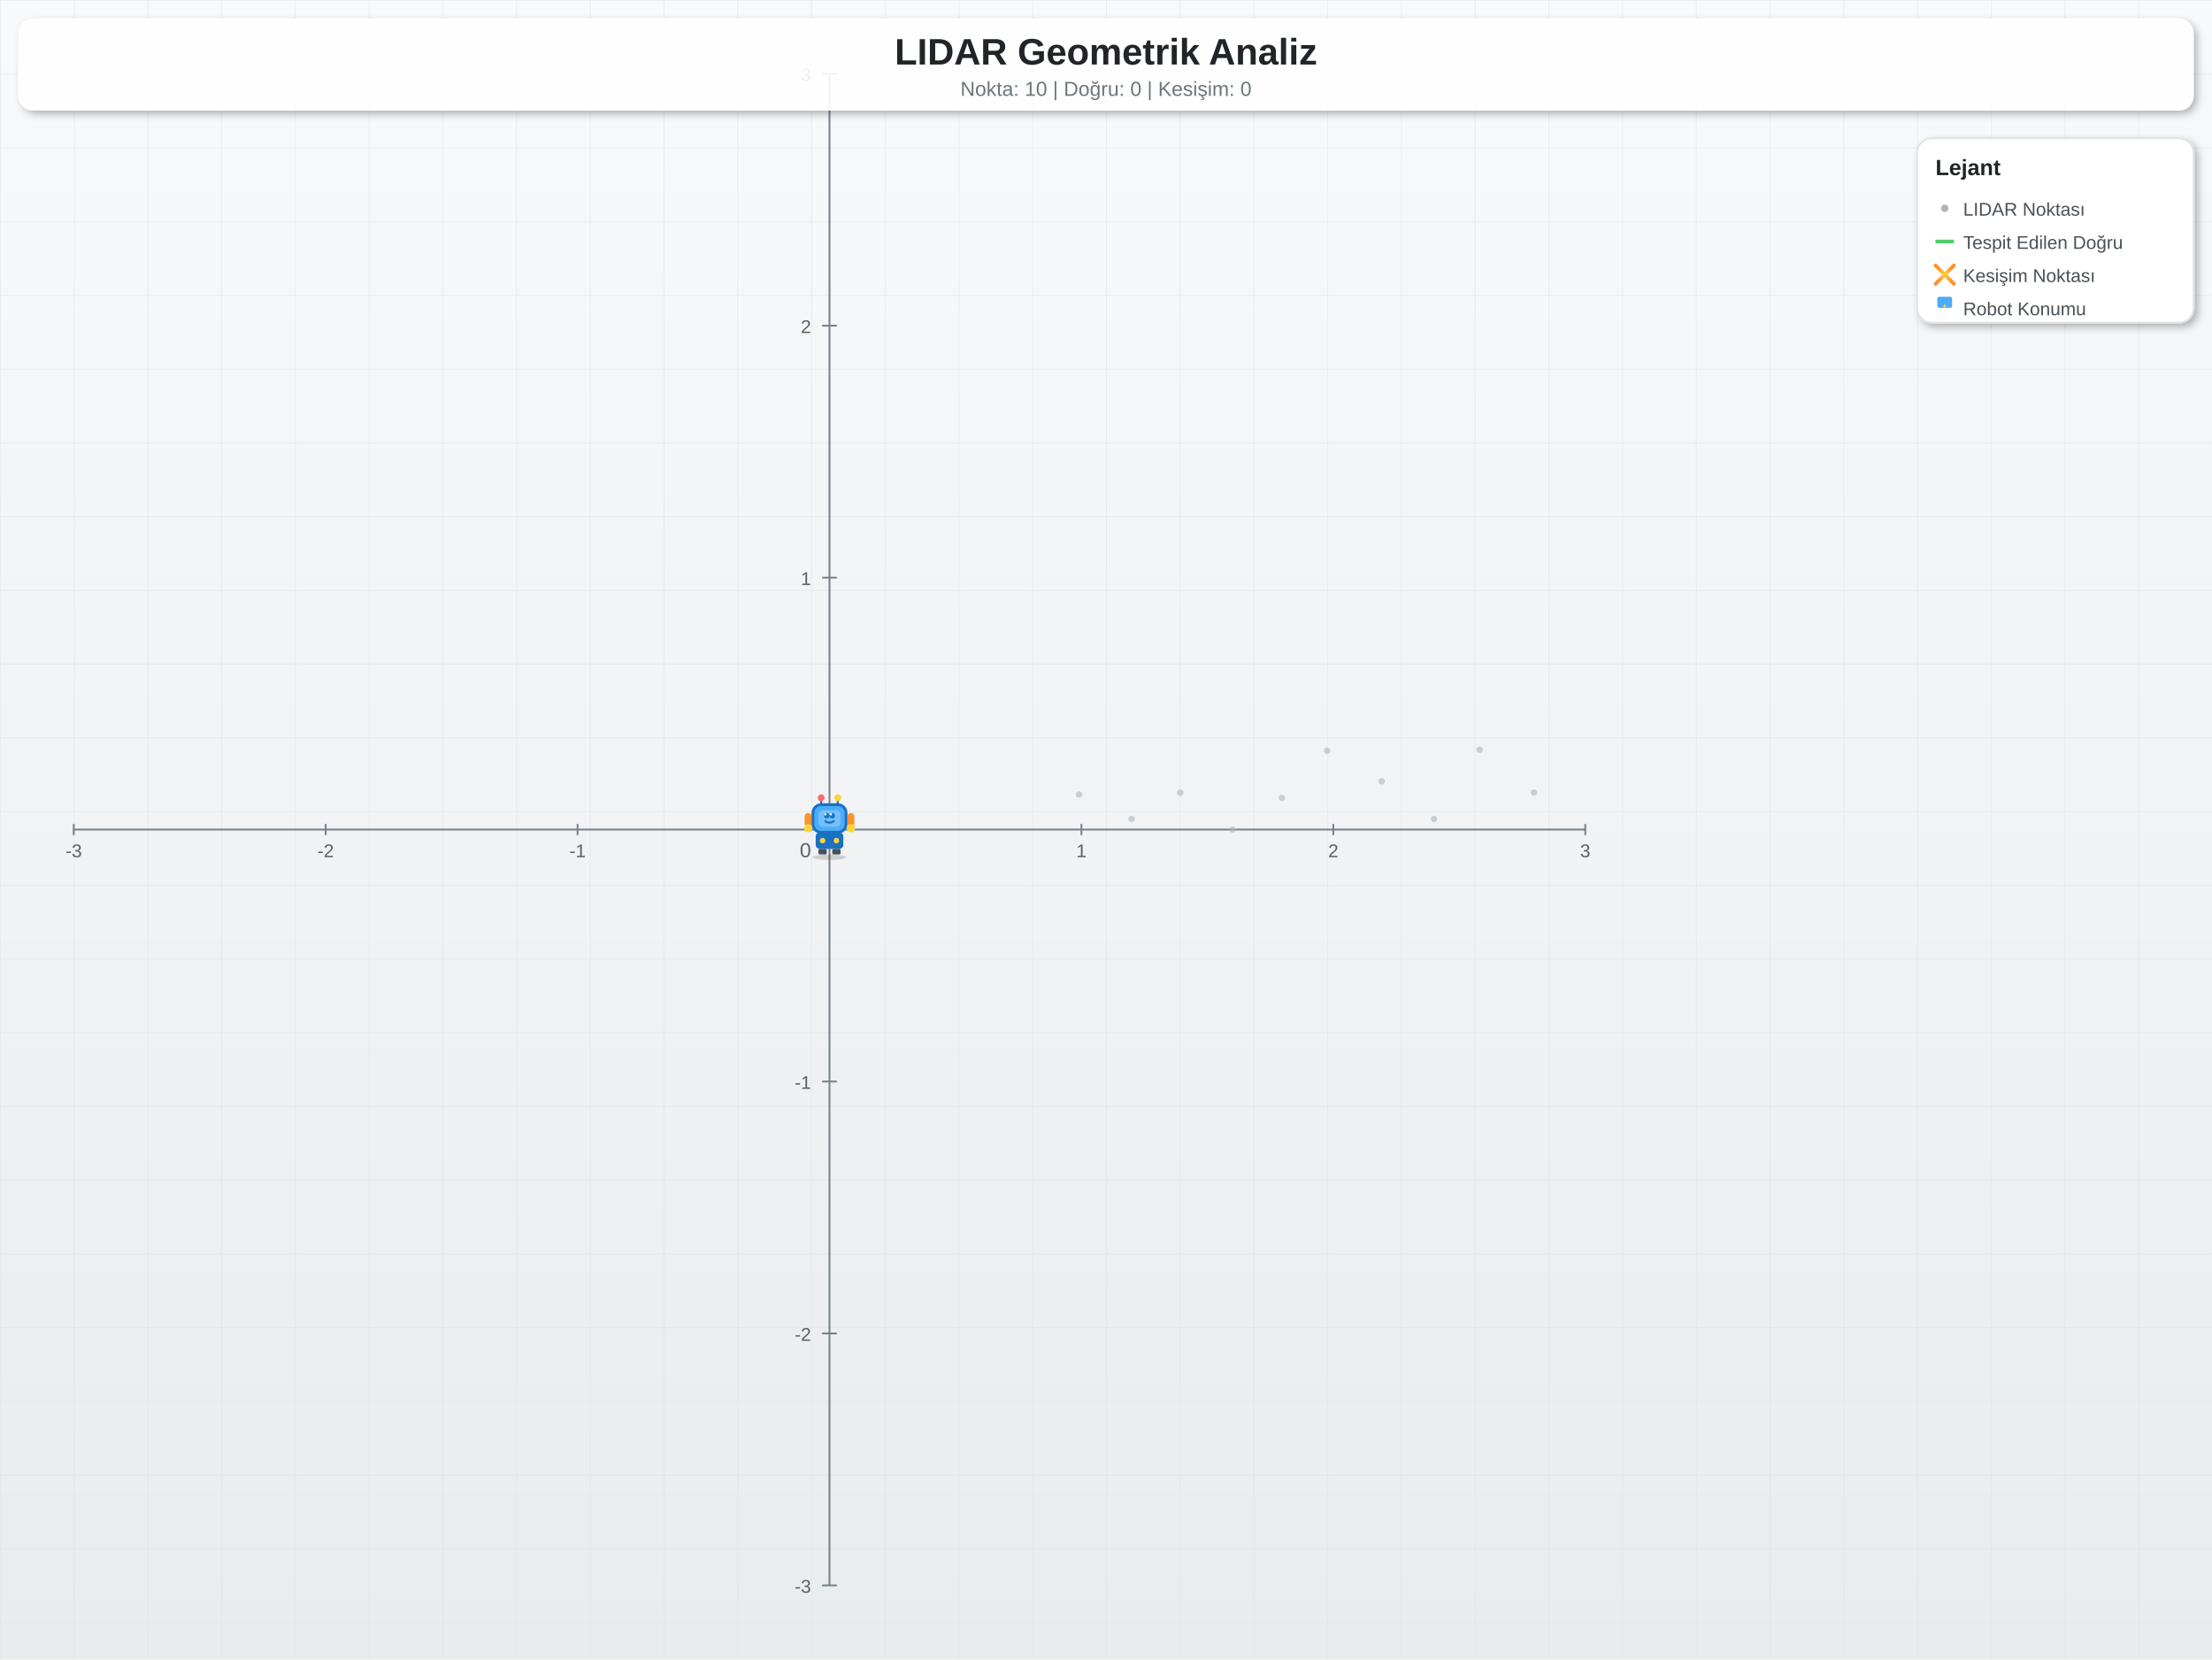
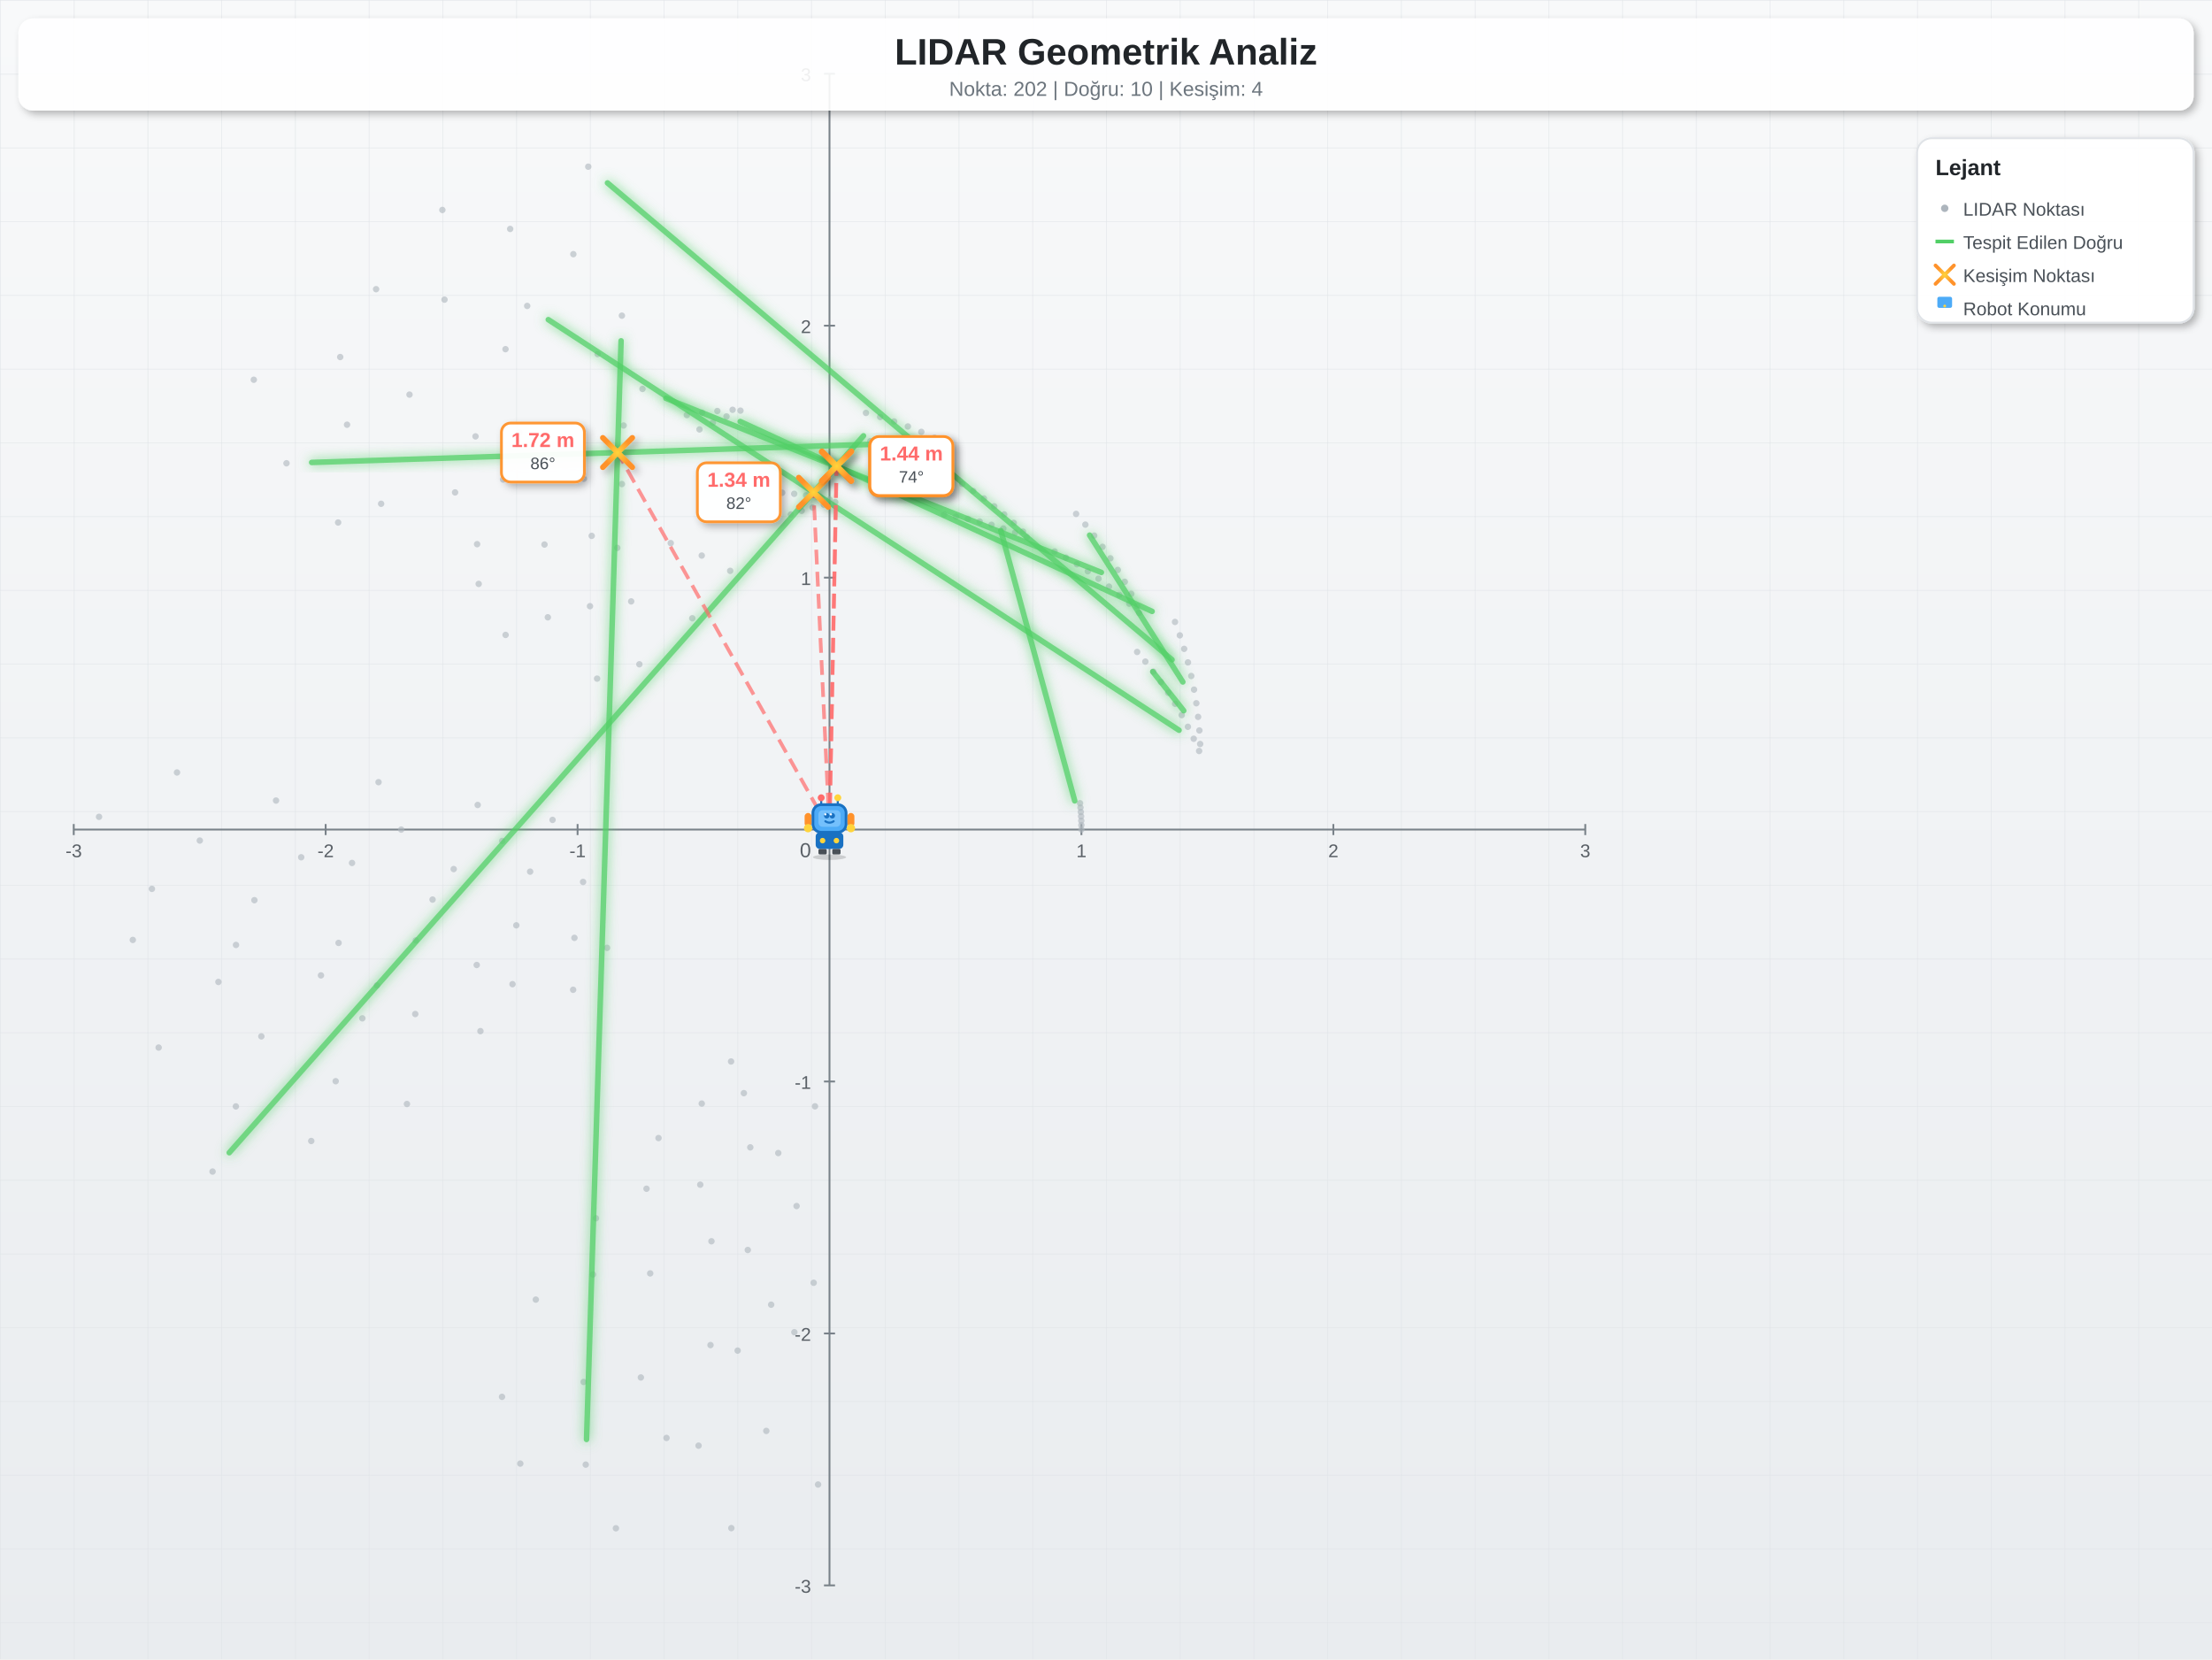
<svg xmlns="http://www.w3.org/2000/svg" width="1200" height="900">
  <defs>
    <linearGradient id="bgGrad" x1="0%" y1="0%" x2="0%" y2="100%">
      <stop offset="0%" style="stop-color:#f8f9fa;stop-opacity:1" />
      <stop offset="100%" style="stop-color:#e9ecef;stop-opacity:1" />
    </linearGradient>
    <radialGradient id="robotGrad">
      <stop offset="0%" style="stop-color:#ff6b6b;stop-opacity:1" />
      <stop offset="70%" style="stop-color:#ee5a52;stop-opacity:1" />
      <stop offset="100%" style="stop-color:#c92a2a;stop-opacity:0.8" />
    </radialGradient>
    <radialGradient id="intersectGrad">
      <stop offset="0%" style="stop-color:#ffd43b;stop-opacity:1" />
      <stop offset="100%" style="stop-color:#ff922b;stop-opacity:1" />
    </radialGradient>
    <filter id="shadow" x="-50%" y="-50%" width="200%" height="200%">
      <feGaussianBlur in="SourceAlpha" stdDeviation="2" />
      <feOffset dx="2" dy="2" result="offsetblur" />
      <feComponentTransfer>
        <feFuncA type="linear" slope="0.3" />
      </feComponentTransfer>
      <feMerge>
        <feMergeNode />
        <feMergeNode in="SourceGraphic" />
      </feMerge>
    </filter>
    <filter id="glow" x="-50%" y="-50%" width="200%" height="200%">
      <feGaussianBlur stdDeviation="3" result="coloredBlur" />
      <feMerge>
        <feMergeNode in="coloredBlur" />
        <feMergeNode in="SourceGraphic" />
      </feMerge>
    </filter>
    <pattern id="grid" width="40" height="40" patternUnits="userSpaceOnUse">
      <path d="M 40 0 L 0 0 0 40" fill="none" stroke="#dee2e6" stroke-width="0.5" />
    </pattern>
  </defs>
  <rect width="100%" height="100%" fill="url(#bgGrad)" />
  <rect width="100%" height="100%" fill="url(#grid)" />
  <g id="axes" style="stroke:#6c757d; stroke-width:1; opacity:0.9;">
    <line x1="40" y1="450" x2="860" y2="450" />
    <line x1="450" y1="860" x2="450" y2="40" />
    <g style="font-family:Arial, sans-serif; font-size:10px; fill:#495057; stroke:none;">
      <line x1="40" y1="447" x2="40" y2="453" style="stroke:#6c757d; stroke-width:1;" />
      <text x="40" y="465" text-anchor="middle">-3</text>
      <line x1="176.667" y1="447" x2="176.667" y2="453" style="stroke:#6c757d; stroke-width:1;" />
      <text x="176.667" y="465" text-anchor="middle">-2</text>
      <line x1="313.333" y1="447" x2="313.333" y2="453" style="stroke:#6c757d; stroke-width:1;" />
      <text x="313.333" y="465" text-anchor="middle">-1</text>
      <line x1="586.667" y1="447" x2="586.667" y2="453" style="stroke:#6c757d; stroke-width:1;" />
      <text x="586.667" y="465" text-anchor="middle">1</text>
      <line x1="723.333" y1="447" x2="723.333" y2="453" style="stroke:#6c757d; stroke-width:1;" />
      <text x="723.333" y="465" text-anchor="middle">2</text>
      <line x1="860" y1="447" x2="860" y2="453" style="stroke:#6c757d; stroke-width:1;" />
      <text x="860" y="465" text-anchor="middle">3</text>
-       <line x1="446" y1="860" x2="454" y2="860" style="stroke:#6c757d;" />
+       <line x1="447" y1="860" x2="453" y2="860" style="stroke:#6c757d;" />
      <text x="440" y="864" text-anchor="end">-3</text>
-       <line x1="446" y1="723.333" x2="454" y2="723.333" style="stroke:#6c757d;" />
+       <line x1="447" y1="723.333" x2="453" y2="723.333" style="stroke:#6c757d;" />
      <text x="440" y="727.333" text-anchor="end">-2</text>
-       <line x1="446" y1="586.667" x2="454" y2="586.667" style="stroke:#6c757d;" />
+       <line x1="447" y1="586.667" x2="453" y2="586.667" style="stroke:#6c757d;" />
      <text x="440" y="590.667" text-anchor="end">-1</text>
-       <line x1="446" y1="313.333" x2="454" y2="313.333" style="stroke:#6c757d;" />
+       <line x1="447" y1="313.333" x2="453" y2="313.333" style="stroke:#6c757d;" />
      <text x="440" y="317.333" text-anchor="end">1</text>
-       <line x1="446" y1="176.667" x2="454" y2="176.667" style="stroke:#6c757d;" />
+       <line x1="447" y1="176.667" x2="453" y2="176.667" style="stroke:#6c757d;" />
      <text x="440" y="180.667" text-anchor="end">2</text>
-       <line x1="446" y1="40" x2="454" y2="40" style="stroke:#6c757d;" />
+       <line x1="447" y1="40" x2="453" y2="40" style="stroke:#6c757d;" />
      <text x="440" y="44" text-anchor="end">3</text>
      <text x="440" y="465" text-anchor="end" font-size="11">0</text>
    </g>
  </g>
  <rect x="10" y="10" width="1180" height="50" rx="8" fill="white" opacity="0.9" filter="url(#shadow)" />
  <text x="600" y="35" text-anchor="middle" font-family="Arial, sans-serif" font-size="20" font-weight="bold" fill="#212529">LIDAR Geometrik Analiz</text>
-   <text x="600" y="52" text-anchor="middle" font-family="Arial, sans-serif" font-size="11" fill="#6c757d">Nokta: 10 | Doğru: 0 | Kesişim: 0</text>
+   <text x="600" y="52" text-anchor="middle" font-family="Arial, sans-serif" font-size="11" fill="#6c757d">Nokta: 202 | Doğru: 10 | Kesişim: 4</text>
  <g id="lidar-points">
-     <circle cx="668.667" cy="450" r="1.75" fill="#adb5bd" opacity="0.6" />
-     <circle cx="777.95" cy="444.276" r="1.75" fill="#adb5bd" opacity="0.6" />
-     <circle cx="613.9" cy="444.276" r="1.75" fill="#adb5bd" opacity="0.6" />
-     <circle cx="832.142" cy="429.973" r="1.75" fill="#adb5bd" opacity="0.6" />
-     <circle cx="695.401" cy="432.84" r="1.75" fill="#adb5bd" opacity="0.6" />
-     <circle cx="749.523" cy="423.795" r="1.75" fill="#adb5bd" opacity="0.6" />
-     <circle cx="640.285" cy="430" r="1.75" fill="#adb5bd" opacity="0.6" />
-     <circle cx="802.685" cy="406.696" r="1.75" fill="#adb5bd" opacity="0.6" />
-     <circle cx="585.337" cy="430.98" r="1.75" fill="#adb5bd" opacity="0.6" />
-     <circle cx="719.968" cy="407.241" r="1.75" fill="#adb5bd" opacity="0.6" />
+     <circle cx="586.667" cy="450" r="1.75" fill="#adb5bd" opacity="0.6" />
+     <circle cx="586.646" cy="447.615" r="1.75" fill="#adb5bd" opacity="0.6" />
+     <circle cx="586.583" cy="445.23" r="1.75" fill="#adb5bd" opacity="0.6" />
+     <circle cx="586.479" cy="442.847" r="1.75" fill="#adb5bd" opacity="0.6" />
+     <circle cx="586.334" cy="440.467" r="1.75" fill="#adb5bd" opacity="0.6" />
+     <circle cx="586.147" cy="438.089" r="1.75" fill="#adb5bd" opacity="0.6" />
+     <circle cx="585.918" cy="435.714" r="1.75" fill="#adb5bd" opacity="0.6" />
+     <circle cx="650.52" cy="407.378" r="1.75" fill="#adb5bd" opacity="0.6" />
+     <circle cx="651.077" cy="403.578" r="1.75" fill="#adb5bd" opacity="0.6" />
+     <circle cx="647.585" cy="400.737" r="1.75" fill="#adb5bd" opacity="0.6" />
+     <circle cx="650.655" cy="396.235" r="1.75" fill="#adb5bd" opacity="0.6" />
+     <circle cx="644.431" cy="394.248" r="1.75" fill="#adb5bd" opacity="0.6" />
+     <circle cx="649.963" cy="388.865" r="1.75" fill="#adb5bd" opacity="0.6" />
+     <circle cx="641.067" cy="387.918" r="1.75" fill="#adb5bd" opacity="0.6" />
+     <circle cx="649" cy="381.479" r="1.75" fill="#adb5bd" opacity="0.6" />
+     <circle cx="637.5" cy="381.756" r="1.75" fill="#adb5bd" opacity="0.6" />
+     <circle cx="647.763" cy="374.086" r="1.75" fill="#adb5bd" opacity="0.6" />
+     <circle cx="633.737" cy="375.765" r="1.75" fill="#adb5bd" opacity="0.6" />
+     <circle cx="646.252" cy="366.696" r="1.75" fill="#adb5bd" opacity="0.6" />
+     <circle cx="629.786" cy="369.954" r="1.75" fill="#adb5bd" opacity="0.6" />
+     <circle cx="644.463" cy="359.32" r="1.75" fill="#adb5bd" opacity="0.6" />
+     <circle cx="625.654" cy="364.328" r="1.75" fill="#adb5bd" opacity="0.6" />
+     <circle cx="642.398" cy="351.968" r="1.75" fill="#adb5bd" opacity="0.6" />
+     <circle cx="621.351" cy="358.891" r="1.75" fill="#adb5bd" opacity="0.6" />
+     <circle cx="640.055" cy="344.651" r="1.75" fill="#adb5bd" opacity="0.6" />
+     <circle cx="616.883" cy="353.65" r="1.75" fill="#adb5bd" opacity="0.6" />
+     <circle cx="637.434" cy="337.378" r="1.75" fill="#adb5bd" opacity="0.6" />
+     <circle cx="617.926" cy="332.417" r="1.75" fill="#adb5bd" opacity="0.6" />
+     <circle cx="616.954" cy="328.701" r="1.75" fill="#adb5bd" opacity="0.6" />
+     <circle cx="612.629" cy="327.45" r="1.75" fill="#adb5bd" opacity="0.6" />
+     <circle cx="613.696" cy="322.107" r="1.75" fill="#adb5bd" opacity="0.6" />
+     <circle cx="607.191" cy="322.709" r="1.75" fill="#adb5bd" opacity="0.6" />
+     <circle cx="610.18" cy="315.593" r="1.75" fill="#adb5bd" opacity="0.6" />
+     <circle cx="601.621" cy="318.198" r="1.75" fill="#adb5bd" opacity="0.6" />
+     <circle cx="606.407" cy="309.17" r="1.75" fill="#adb5bd" opacity="0.6" />
+     <circle cx="595.929" cy="313.919" r="1.75" fill="#adb5bd" opacity="0.6" />
+     <circle cx="602.38" cy="302.848" r="1.75" fill="#adb5bd" opacity="0.6" />
+     <circle cx="590.125" cy="309.875" r="1.75" fill="#adb5bd" opacity="0.6" />
+     <circle cx="598.101" cy="296.637" r="1.75" fill="#adb5bd" opacity="0.6" />
+     <circle cx="584.217" cy="306.07" r="1.75" fill="#adb5bd" opacity="0.6" />
+     <circle cx="593.573" cy="290.546" r="1.75" fill="#adb5bd" opacity="0.6" />
+     <circle cx="578.216" cy="302.505" r="1.75" fill="#adb5bd" opacity="0.6" />
+     <circle cx="588.799" cy="284.585" r="1.75" fill="#adb5bd" opacity="0.6" />
+     <circle cx="572.13" cy="299.182" r="1.75" fill="#adb5bd" opacity="0.6" />
+     <circle cx="583.783" cy="278.765" r="1.75" fill="#adb5bd" opacity="0.6" />
+     <circle cx="556.992" cy="291.377" r="1.75" fill="#adb5bd" opacity="0.6" />
+     <circle cx="554.952" cy="288.388" r="1.75" fill="#adb5bd" opacity="0.6" />
+     <circle cx="550.667" cy="288.899" r="1.75" fill="#adb5bd" opacity="0.6" />
+     <circle cx="549.952" cy="283.652" r="1.75" fill="#adb5bd" opacity="0.6" />
+     <circle cx="544.3" cy="286.668" r="1.75" fill="#adb5bd" opacity="0.6" />
+     <circle cx="544.748" cy="279.07" r="1.75" fill="#adb5bd" opacity="0.6" />
+     <circle cx="537.901" cy="284.683" r="1.75" fill="#adb5bd" opacity="0.6" />
+     <circle cx="539.345" cy="274.65" r="1.75" fill="#adb5bd" opacity="0.6" />
+     <circle cx="531.479" cy="282.944" r="1.75" fill="#adb5bd" opacity="0.6" />
+     <circle cx="533.749" cy="270.4" r="1.75" fill="#adb5bd" opacity="0.6" />
+     <circle cx="525.043" cy="281.451" r="1.75" fill="#adb5bd" opacity="0.6" />
+     <circle cx="527.964" cy="266.329" r="1.75" fill="#adb5bd" opacity="0.6" />
+     <circle cx="518.603" cy="280.202" r="1.75" fill="#adb5bd" opacity="0.6" />
+     <circle cx="521.996" cy="262.444" r="1.75" fill="#adb5bd" opacity="0.6" />
+     <circle cx="512.168" cy="279.195" r="1.75" fill="#adb5bd" opacity="0.6" />
+     <circle cx="510.273" cy="239.804" r="1.75" fill="#adb5bd" opacity="0.6" />
+     <circle cx="506.949" cy="237.464" r="1.75" fill="#adb5bd" opacity="0.6" />
+     <circle cx="502.57" cy="239.155" r="1.75" fill="#adb5bd" opacity="0.6" />
+     <circle cx="499.804" cy="234.274" r="1.75" fill="#adb5bd" opacity="0.6" />
+     <circle cx="494.895" cy="238.785" r="1.75" fill="#adb5bd" opacity="0.6" />
+     <circle cx="492.506" cy="231.326" r="1.75" fill="#adb5bd" opacity="0.6" />
+     <circle cx="487.259" cy="238.693" r="1.75" fill="#adb5bd" opacity="0.6" />
+     <circle cx="485.062" cy="228.626" r="1.75" fill="#adb5bd" opacity="0.6" />
+     <circle cx="479.672" cy="238.875" r="1.75" fill="#adb5bd" opacity="0.6" />
+     <circle cx="477.481" cy="226.181" r="1.75" fill="#adb5bd" opacity="0.6" />
+     <circle cx="472.142" cy="239.327" r="1.75" fill="#adb5bd" opacity="0.6" />
+     <circle cx="469.773" cy="223.997" r="1.75" fill="#adb5bd" opacity="0.6" />
+     <circle cx="453.101" cy="272.36" r="1.75" fill="#adb5bd" opacity="0.6" />
+     <circle cx="450" cy="270.967" r="1.75" fill="#adb5bd" opacity="0.6" />
+     <circle cx="446.923" cy="273.727" r="1.75" fill="#adb5bd" opacity="0.6" />
+     <circle cx="443.704" cy="269.71" r="1.75" fill="#adb5bd" opacity="0.6" />
+     <circle cx="440.845" cy="275.306" r="1.75" fill="#adb5bd" opacity="0.6" />
+     <circle cx="437.32" cy="268.676" r="1.75" fill="#adb5bd" opacity="0.6" />
+     <circle cx="434.873" cy="277.094" r="1.75" fill="#adb5bd" opacity="0.6" />
+     <circle cx="430.857" cy="267.87" r="1.75" fill="#adb5bd" opacity="0.6" />
+     <circle cx="429.014" cy="279.084" r="1.75" fill="#adb5bd" opacity="0.6" />
+     <circle cx="424.322" cy="267.296" r="1.75" fill="#adb5bd" opacity="0.6" />
+     <circle cx="401.695" cy="222.744" r="1.75" fill="#adb5bd" opacity="0.6" />
+     <circle cx="397.429" cy="222.29" r="1.75" fill="#adb5bd" opacity="0.6" />
+     <circle cx="394.124" cy="225.894" r="1.75" fill="#adb5bd" opacity="0.6" />
+     <circle cx="389.16" cy="222.943" r="1.75" fill="#adb5bd" opacity="0.6" />
+     <circle cx="386.713" cy="229.294" r="1.75" fill="#adb5bd" opacity="0.6" />
+     <circle cx="380.873" cy="223.898" r="1.75" fill="#adb5bd" opacity="0.6" />
+     <circle cx="379.472" cy="232.937" r="1.75" fill="#adb5bd" opacity="0.6" />
+     <circle cx="372.58" cy="225.156" r="1.75" fill="#adb5bd" opacity="0.6" />
+     <circle cx="319.12" cy="90.411" r="1.75" fill="#adb5bd" opacity="0.6" />
+     <circle cx="396.125" cy="309.652" r="1.75" fill="#adb5bd" opacity="0.6" />
+     <circle cx="337.368" cy="171.227" r="1.75" fill="#adb5bd" opacity="0.6" />
+     <circle cx="348.54" cy="210.976" r="1.75" fill="#adb5bd" opacity="0.6" />
+     <circle cx="311.031" cy="137.872" r="1.75" fill="#adb5bd" opacity="0.6" />
+     <circle cx="380.69" cy="301.366" r="1.75" fill="#adb5bd" opacity="0.6" />
+     <circle cx="324.187" cy="192.046" r="1.75" fill="#adb5bd" opacity="0.6" />
+     <circle cx="338.318" cy="230.812" r="1.75" fill="#adb5bd" opacity="0.6" />
+     <circle cx="276.765" cy="124.192" r="1.75" fill="#adb5bd" opacity="0.6" />
+     <circle cx="363.865" cy="294.609" r="1.75" fill="#adb5bd" opacity="0.6" />
+     <circle cx="286" cy="165.944" r="1.75" fill="#adb5bd" opacity="0.6" />
+     <circle cx="337.378" cy="262.566" r="1.75" fill="#adb5bd" opacity="0.6" />
+     <circle cx="239.975" cy="113.89" r="1.75" fill="#adb5bd" opacity="0.6" />
+     <circle cx="375.566" cy="335.382" r="1.75" fill="#adb5bd" opacity="0.6" />
+     <circle cx="274.227" cy="189.406" r="1.75" fill="#adb5bd" opacity="0.6" />
+     <circle cx="316.739" cy="259.684" r="1.75" fill="#adb5bd" opacity="0.6" />
+     <circle cx="241.14" cy="162.529" r="1.75" fill="#adb5bd" opacity="0.6" />
+     <circle cx="334.853" cy="297.195" r="1.75" fill="#adb5bd" opacity="0.6" />
+     <circle cx="281.719" cy="234.611" r="1.75" fill="#adb5bd" opacity="0.6" />
+     <circle cx="320.989" cy="290.685" r="1.75" fill="#adb5bd" opacity="0.6" />
+     <circle cx="204.026" cy="156.861" r="1.75" fill="#adb5bd" opacity="0.6" />
+     <circle cx="342.406" cy="326.228" r="1.75" fill="#adb5bd" opacity="0.6" />
+     <circle cx="257.959" cy="236.718" r="1.75" fill="#adb5bd" opacity="0.6" />
+     <circle cx="272.908" cy="260.092" r="1.75" fill="#adb5bd" opacity="0.6" />
+     <circle cx="222.152" cy="214.057" r="1.75" fill="#adb5bd" opacity="0.6" />
+     <circle cx="295.379" cy="295.379" r="1.75" fill="#adb5bd" opacity="0.6" />
+     <circle cx="184.563" cy="193.671" r="1.75" fill="#adb5bd" opacity="0.6" />
+     <circle cx="320.063" cy="328.832" r="1.75" fill="#adb5bd" opacity="0.6" />
+     <circle cx="246.874" cy="267.105" r="1.75" fill="#adb5bd" opacity="0.6" />
+     <circle cx="346.856" cy="360.339" r="1.75" fill="#adb5bd" opacity="0.6" />
+     <circle cx="188.268" cy="230.381" r="1.75" fill="#adb5bd" opacity="0.6" />
+     <circle cx="258.822" cy="295.187" r="1.75" fill="#adb5bd" opacity="0.6" />
+     <circle cx="137.685" cy="205.993" r="1.75" fill="#adb5bd" opacity="0.6" />
+     <circle cx="297.194" cy="334.853" r="1.75" fill="#adb5bd" opacity="0.6" />
+     <circle cx="206.755" cy="273.273" r="1.75" fill="#adb5bd" opacity="0.6" />
+     <circle cx="259.684" cy="316.739" r="1.75" fill="#adb5bd" opacity="0.6" />
+     <circle cx="155.415" cy="251.3" r="1.75" fill="#adb5bd" opacity="0.6" />
+     <circle cx="323.92" cy="368.123" r="1.75" fill="#adb5bd" opacity="0.6" />
+     <circle cx="183.43" cy="283.429" r="1.75" fill="#adb5bd" opacity="0.6" />
+     <circle cx="274.281" cy="344.417" r="1.75" fill="#adb5bd" opacity="0.6" />
+     <circle cx="205.348" cy="424.286" r="1.75" fill="#adb5bd" opacity="0.6" />
+     <circle cx="96.019" cy="419.031" r="1.75" fill="#adb5bd" opacity="0.6" />
+     <circle cx="259.133" cy="436.654" r="1.75" fill="#adb5bd" opacity="0.6" />
+     <circle cx="149.745" cy="434.265" r="1.75" fill="#adb5bd" opacity="0.6" />
+     <circle cx="299.758" cy="444.754" r="1.75" fill="#adb5bd" opacity="0.6" />
+     <circle cx="53.727" cy="443.084" r="1.75" fill="#adb5bd" opacity="0.6" />
+     <circle cx="217.667" cy="450" r="1.75" fill="#adb5bd" opacity="0.6" />
+     <circle cx="108.385" cy="455.963" r="1.75" fill="#adb5bd" opacity="0.6" />
+     <circle cx="272.442" cy="456.201" r="1.75" fill="#adb5bd" opacity="0.6" />
+     <circle cx="163.393" cy="465.021" r="1.75" fill="#adb5bd" opacity="0.6" />
+     <circle cx="190.966" cy="468.114" r="1.75" fill="#adb5bd" opacity="0.6" />
+     <circle cx="82.404" cy="482.161" r="1.75" fill="#adb5bd" opacity="0.6" />
+     <circle cx="246.123" cy="471.429" r="1.75" fill="#adb5bd" opacity="0.6" />
+     <circle cx="138.01" cy="488.308" r="1.75" fill="#adb5bd" opacity="0.6" />
+     <circle cx="287.596" cy="472.825" r="1.75" fill="#adb5bd" opacity="0.6" />
+     <circle cx="72.045" cy="509.863" r="1.75" fill="#adb5bd" opacity="0.6" />
+     <circle cx="234.655" cy="487.971" r="1.75" fill="#adb5bd" opacity="0.6" />
+     <circle cx="128.026" cy="512.586" r="1.75" fill="#adb5bd" opacity="0.6" />
+     <circle cx="316.32" cy="478.415" r="1.75" fill="#adb5bd" opacity="0.6" />
+     <circle cx="183.672" cy="511.487" r="1.75" fill="#adb5bd" opacity="0.6" />
+     <circle cx="118.482" cy="532.657" r="1.75" fill="#adb5bd" opacity="0.6" />
+     <circle cx="225.583" cy="510.133" r="1.75" fill="#adb5bd" opacity="0.6" />
+     <circle cx="174.118" cy="529.108" r="1.75" fill="#adb5bd" opacity="0.6" />
+     <circle cx="280.097" cy="501.945" r="1.75" fill="#adb5bd" opacity="0.6" />
+     <circle cx="86.062" cy="568.251" r="1.75" fill="#adb5bd" opacity="0.6" />
+     <circle cx="204.48" cy="534.54" r="1.75" fill="#adb5bd" opacity="0.6" />
+     <circle cx="141.781" cy="562.183" r="1.75" fill="#adb5bd" opacity="0.6" />
+     <circle cx="258.616" cy="523.466" r="1.75" fill="#adb5bd" opacity="0.6" />
+     <circle cx="196.57" cy="552.393" r="1.75" fill="#adb5bd" opacity="0.6" />
+     <circle cx="311.618" cy="508.74" r="1.75" fill="#adb5bd" opacity="0.6" />
+     <circle cx="225.268" cy="550.058" r="1.75" fill="#adb5bd" opacity="0.6" />
+     <circle cx="127.959" cy="600.171" r="1.75" fill="#adb5bd" opacity="0.6" />
+     <circle cx="278.031" cy="533.875" r="1.75" fill="#adb5bd" opacity="0.6" />
+     <circle cx="182.104" cy="586.5" r="1.75" fill="#adb5bd" opacity="0.6" />
+     <circle cx="329.331" cy="514.161" r="1.75" fill="#adb5bd" opacity="0.6" />
+     <circle cx="115.312" cy="635.521" r="1.75" fill="#adb5bd" opacity="0.6" />
+     <circle cx="260.629" cy="559.334" r="1.75" fill="#adb5bd" opacity="0.6" />
+     <circle cx="168.849" cy="618.933" r="1.75" fill="#adb5bd" opacity="0.6" />
+     <circle cx="310.92" cy="536.907" r="1.75" fill="#adb5bd" opacity="0.6" />
+     <circle cx="220.764" cy="598.868" r="1.75" fill="#adb5bd" opacity="0.6" />
+     <circle cx="290.671" cy="704.98" r="1.75" fill="#adb5bd" opacity="0.6" />
+     <circle cx="323.301" cy="660.863" r="1.75" fill="#adb5bd" opacity="0.6" />
+     <circle cx="272.334" cy="757.728" r="1.75" fill="#adb5bd" opacity="0.6" />
+     <circle cx="357.24" cy="617.344" r="1.75" fill="#adb5bd" opacity="0.6" />
+     <circle cx="321.678" cy="691.339" r="1.75" fill="#adb5bd" opacity="0.6" />
+     <circle cx="350.728" cy="644.834" r="1.75" fill="#adb5bd" opacity="0.6" />
+     <circle cx="282.251" cy="793.939" r="1.75" fill="#adb5bd" opacity="0.6" />
+     <circle cx="380.691" cy="598.635" r="1.75" fill="#adb5bd" opacity="0.6" />
+     <circle cx="316.591" cy="749.643" r="1.75" fill="#adb5bd" opacity="0.6" />
+     <circle cx="396.6" cy="575.802" r="1.75" fill="#adb5bd" opacity="0.6" />
+     <circle cx="352.728" cy="690.759" r="1.75" fill="#adb5bd" opacity="0.6" />
+     <circle cx="317.763" cy="794.491" r="1.75" fill="#adb5bd" opacity="0.6" />
+     <circle cx="379.886" cy="642.637" r="1.75" fill="#adb5bd" opacity="0.6" />
+     <circle cx="347.664" cy="747.208" r="1.75" fill="#adb5bd" opacity="0.6" />
+     <circle cx="403.545" cy="592.976" r="1.75" fill="#adb5bd" opacity="0.6" />
+     <circle cx="334.124" cy="829.016" r="1.75" fill="#adb5bd" opacity="0.6" />
+     <circle cx="385.961" cy="673.333" r="1.75" fill="#adb5bd" opacity="0.6" />
+     <circle cx="361.571" cy="780.025" r="1.75" fill="#adb5bd" opacity="0.6" />
+     <circle cx="407.019" cy="622.389" r="1.75" fill="#adb5bd" opacity="0.6" />
+     <circle cx="385.44" cy="729.644" r="1.75" fill="#adb5bd" opacity="0.6" />
+     <circle cx="378.964" cy="784.201" r="1.75" fill="#adb5bd" opacity="0.6" />
+     <circle cx="405.669" cy="678.065" r="1.75" fill="#adb5bd" opacity="0.6" />
+     <circle cx="400.164" cy="732.64" r="1.75" fill="#adb5bd" opacity="0.6" />
+     <circle cx="422.207" cy="625.479" r="1.75" fill="#adb5bd" opacity="0.6" />
+     <circle cx="396.744" cy="828.943" r="1.75" fill="#adb5bd" opacity="0.6" />
+     <circle cx="418.355" cy="707.731" r="1.75" fill="#adb5bd" opacity="0.6" />
+     <circle cx="415.715" cy="776.203" r="1.75" fill="#adb5bd" opacity="0.6" />
+     <circle cx="432.133" cy="654.22" r="1.75" fill="#adb5bd" opacity="0.6" />
+     <circle cx="430.934" cy="722.668" r="1.75" fill="#adb5bd" opacity="0.6" />
+     <circle cx="442.132" cy="600.127" r="1.75" fill="#adb5bd" opacity="0.6" />
+     <circle cx="441.415" cy="695.85" r="1.75" fill="#adb5bd" opacity="0.6" />
+     <circle cx="443.799" cy="805.279" r="1.75" fill="#adb5bd" opacity="0.6" />
  </g>
  <g id="detected-lines">
- </g>
-   <g id="robot" transform="translate(435,435)">
-     <animateTransform attributeName="transform" type="translate" values="435,435; 435,431; 435,435" dur="2s" repeatCount="indefinite" />
+     <line x1="468.425" y1="236.416" x2="124.369" y2="625.285" stroke="#51cf66" stroke-width="3" stroke-linecap="round" opacity="0.8" filter="url(#glow)" />
+     <line x1="583.041" y1="434.432" x2="542.95" y2="287.832" stroke="#51cf66" stroke-width="3" stroke-linecap="round" opacity="0.8" filter="url(#glow)" />
+     <line x1="597.49" y1="310.519" x2="361.23" y2="216.05" stroke="#51cf66" stroke-width="3" stroke-linecap="round" opacity="0.8" filter="url(#glow)" />
+     <line x1="639.624" y1="396.122" x2="297.454" y2="173.399" stroke="#51cf66" stroke-width="3" stroke-linecap="round" opacity="0.8" filter="url(#glow)" />
+     <line x1="642.163" y1="385.527" x2="625.375" y2="364.358" stroke="#51cf66" stroke-width="3" stroke-linecap="round" opacity="0.8" filter="url(#glow)" />
+     <line x1="496.613" y1="240.247" x2="169.075" y2="250.858" stroke="#51cf66" stroke-width="3" stroke-linecap="round" opacity="0.8" filter="url(#glow)" />
+     <line x1="336.938" y1="184.887" x2="318.193" y2="780.832" stroke="#51cf66" stroke-width="3" stroke-linecap="round" opacity="0.8" filter="url(#glow)" />
+     <line x1="625.022" y1="331.657" x2="401.572" y2="228.664" stroke="#51cf66" stroke-width="3" stroke-linecap="round" opacity="0.8" filter="url(#glow)" />
+     <line x1="641.675" y1="369.941" x2="591.109" y2="290.303" stroke="#51cf66" stroke-width="3" stroke-linecap="round" opacity="0.8" filter="url(#glow)" />
+     <line x1="635.811" y1="357.878" x2="329.561" y2="99.229" stroke="#51cf66" stroke-width="3" stroke-linecap="round" opacity="0.8" filter="url(#glow)" />
+   </g>
+   <g id="intersections">
+     <line x1="450" y1="450" x2="453.723" y2="253.033" stroke="#ff6b6b" stroke-width="2" stroke-dasharray="8,4" opacity="0.7" />
+     <g filter="url(#shadow)">
+       <line x1="445.723" y1="245.033" x2="461.723" y2="261.033" stroke="url(#intersectGrad)" stroke-width="3" stroke-linecap="round" />
+       <line x1="445.723" y1="261.033" x2="461.723" y2="245.033" stroke="url(#intersectGrad)" stroke-width="3" stroke-linecap="round" />
+     </g>
+     <rect x="471.723" y="237.033" width="45" height="32" rx="5" fill="white" stroke="#ff922b" stroke-width="1.5" opacity="0.95" filter="url(#shadow)" />
+     <text x="494.223" y="250.033" text-anchor="middle" font-family="Arial, sans-serif" font-size="11" font-weight="bold" fill="#ff6b6b">1.44 m</text>
+     <text x="494.22" y="262.03" text-anchor="middle" font-family="Arial, sans-serif" font-size="9" fill="#495057">70°</text>
+     <line x1="450.00" y1="450.00" x2="441.32" y2="267.05" stroke="#ff6b6b" stroke-width="2" stroke-dasharray="8,4" opacity="0.7" />
+     <g filter="url(#shadow)">
+       <line x1="433.32" y1="259.05" x2="449.32" y2="275.05" stroke="url(#intersectGrad)" stroke-width="3" stroke-linecap="round" />
+       <line x1="433.32" y1="275.05" x2="449.32" y2="259.05" stroke="url(#intersectGrad)" stroke-width="3" stroke-linecap="round" />
+     </g>
+     <rect x="378.32" y="251.05" width="45.00" height="32.00" rx="5" fill="white" stroke="#ff922b" stroke-width="1.5" opacity="0.95" filter="url(#shadow)" />
+     <text x="400.82" y="264.05" text-anchor="middle" font-family="Arial, sans-serif" font-size="11" font-weight="bold" fill="#ff6b6b">1.34 m</text>
+     <text x="400.82" y="276.05" text-anchor="middle" font-family="Arial, sans-serif" font-size="9" fill="#495057">82°</text>
+     <line x1="450.00" y1="450.00" x2="453.93" y2="252.80" stroke="#ff6b6b" stroke-width="2" stroke-dasharray="8,4" opacity="0.7" />
+     <g filter="url(#shadow)">
+       <line x1="445.93" y1="244.80" x2="461.93" y2="260.80" stroke="url(#intersectGrad)" stroke-width="3" stroke-linecap="round" />
+       <line x1="445.93" y1="260.80" x2="461.93" y2="244.80" stroke="url(#intersectGrad)" stroke-width="3" stroke-linecap="round" />
+     </g>
+     <rect x="471.93" y="236.80" width="45.00" height="32.00" rx="5" fill="white" stroke="#ff922b" stroke-width="1.5" opacity="0.95" filter="url(#shadow)" />
+     <text x="494.43" y="249.80" text-anchor="middle" font-family="Arial, sans-serif" font-size="11" font-weight="bold" fill="#ff6b6b">1.44 m</text>
+     <text x="494.43" y="261.80" text-anchor="middle" font-family="Arial, sans-serif" font-size="9" fill="#495057">74°</text>
+     <line x1="450.00" y1="450.00" x2="335.03" y2="245.48" stroke="#ff6b6b" stroke-width="2" stroke-dasharray="8,4" opacity="0.7" />
+     <g filter="url(#shadow)">
+       <line x1="327.03" y1="237.48" x2="343.03" y2="253.48" stroke="url(#intersectGrad)" stroke-width="3" stroke-linecap="round" />
+       <line x1="327.03" y1="253.48" x2="343.03" y2="237.48" stroke="url(#intersectGrad)" stroke-width="3" stroke-linecap="round" />
+     </g>
+     <rect x="272.03" y="229.48" width="45.00" height="32.00" rx="5" fill="white" stroke="#ff922b" stroke-width="1.5" opacity="0.95" filter="url(#shadow)" />
+     <text x="294.53" y="242.48" text-anchor="middle" font-family="Arial, sans-serif" font-size="11" font-weight="bold" fill="#ff6b6b">1.72 m</text>
+     <text x="294.53" y="254.48" text-anchor="middle" font-family="Arial, sans-serif" font-size="9" fill="#495057">86°</text>
+   </g>
+   <g id="robot" transform="translate(435.00,435.00)">
+     <animateTransform attributeName="transform" type="translate" values="435.00,435.00; 435.00,431.00; 435.00,435.00" dur="2s" repeatCount="indefinite" />
    <g transform="scale(0.75)">
      <rect x="8" y="2" width="24" height="20" rx="6" fill="#4dabf7" stroke="#1971c2" stroke-width="2" />
      <rect x="12" y="6" width="16" height="12" rx="3" fill="#74c0fc" />
      <circle cx="18" cy="10" r="2" fill="#1971c2" />
      <circle cx="22" cy="10" r="2" fill="#1971c2" />
      <circle cx="17" cy="9" r="0.8" fill="white" />
      <circle cx="21" cy="9" r="0.8" fill="white" />
      <path d="M 17 14 Q 20 16 23 14" stroke="#1971c2" stroke-width="1.5" fill="none" stroke-linecap="round" />
      <line x1="14" y1="2" x2="14" y2="-2" stroke="#1971c2" stroke-width="1.5" />
      <line x1="26" y1="2" x2="26" y2="-2" stroke="#1971c2" stroke-width="1.5" />
      <circle cx="14" cy="-3" r="2.5" fill="#ff6b6b">
        <animate attributeName="opacity" values="1;0.3;1" dur="1s" repeatCount="indefinite" />
      </circle>
      <circle cx="26" cy="-3" r="2.5" fill="#ffd43b">
        <animate attributeName="opacity" values="0.3;1;0.3" dur="1s" repeatCount="indefinite" />
      </circle>
      <rect x="2" y="8" width="5" height="10" rx="2.5" fill="#ff922b" />
      <rect x="33" y="8" width="5" height="10" rx="2.5" fill="#ff922b" />
      <circle cx="4.5" cy="19" r="3" fill="#ffd43b" />
      <circle cx="35.5" cy="19" r="3" fill="#ffd43b" />
      <rect x="10" y="22" width="20" height="12" rx="3" fill="#1971c2" />
      <circle cx="15" cy="28" r="2" fill="#ffd43b" />
      <circle cx="25" cy="28" r="2" fill="#ffd43b" />
      <rect x="12" y="34" width="6" height="4" rx="1" fill="#495057" />
      <rect x="22" y="34" width="6" height="4" rx="1" fill="#495057" />
      <ellipse cx="20" cy="40" rx="12" ry="2" fill="black" opacity="0.15" />
    </g>
  </g>
  <g id="legend">
-     <rect x="1040" y="75" width="150" height="100" rx="8" fill="white" opacity="0.95" stroke="#dee2e6" stroke-width="1" filter="url(#shadow)" />
-     <text x="1050" y="95" font-family="Arial, sans-serif" font-size="12" font-weight="bold" fill="#212529">Lejant</text>
-     <circle cx="1055" cy="113" r="2" fill="#adb5bd" />
-     <text x="1065" y="117" font-family="Arial, sans-serif" font-size="10" fill="#495057">LIDAR Noktası</text>
-     <line x1="1050" y1="131" x2="1060" y2="131" stroke="#51cf66" stroke-width="2" />
-     <text x="1065" y="135" font-family="Arial, sans-serif" font-size="10" fill="#495057">Tespit Edilen Doğru</text>
-     <g transform="translate(1055,149)">
-       <line x1="-5" y1="-5" x2="5" y2="5" stroke="url(#intersectGrad)" stroke-width="2" stroke-linecap="round" />
-       <line x1="-5" y1="5" x2="5" y2="-5" stroke="url(#intersectGrad)" stroke-width="2" stroke-linecap="round" />
-     </g>
-     <text x="1065" y="153" font-family="Arial, sans-serif" font-size="10" fill="#495057">Kesişim Noktası</text>
-     <g transform="translate(1055,164) scale(0.5)">
+     <rect x="1040.00" y="75.00" width="150" height="100" rx="8" fill="white" opacity="0.95" stroke="#dee2e6" stroke-width="1" filter="url(#shadow)" />
+     <text x="1050.00" y="95.00" font-family="Arial, sans-serif" font-size="12" font-weight="bold" fill="#212529">Lejant</text>
+     <circle cx="1055.00" cy="113.00" r="2" fill="#adb5bd" />
+     <text x="1065.00" y="117.00" font-family="Arial, sans-serif" font-size="10" fill="#495057">LIDAR Noktası</text>
+     <line x1="1050.00" y1="131.00" x2="1060.00" y2="131.00" stroke="#51cf66" stroke-width="2" />
+     <text x="1065.00" y="135.00" font-family="Arial, sans-serif" font-size="10" fill="#495057">Tespit Edilen Doğru</text>
+     <g transform="translate(1055.00,149.00)">
+       <line x1="-5.00" y1="-5.00" x2="5.00" y2="5.00" stroke="url(#intersectGrad)" stroke-width="2" stroke-linecap="round" />
+       <line x1="-5.00" y1="5.00" x2="5.00" y2="-5.00" stroke="url(#intersectGrad)" stroke-width="2" stroke-linecap="round" />
+     </g>
+     <text x="1065.00" y="153.00" font-family="Arial, sans-serif" font-size="10" fill="#495057">Kesişim Noktası</text>
+     <g transform="translate(1055.00,164.00) scale(0.5)">
      <rect x="-8" y="-6" width="16" height="12" rx="2" fill="#4dabf7" />
      <circle cx="0" cy="4" r="1.5" fill="#ffd43b" />
    </g>
-     <text x="1065" y="171" font-family="Arial, sans-serif" font-size="10" fill="#495057">Robot Konumu</text>
+     <text x="1065.00" y="171.00" font-family="Arial, sans-serif" font-size="10" fill="#495057">Robot Konumu</text>
  </g>
</svg>
